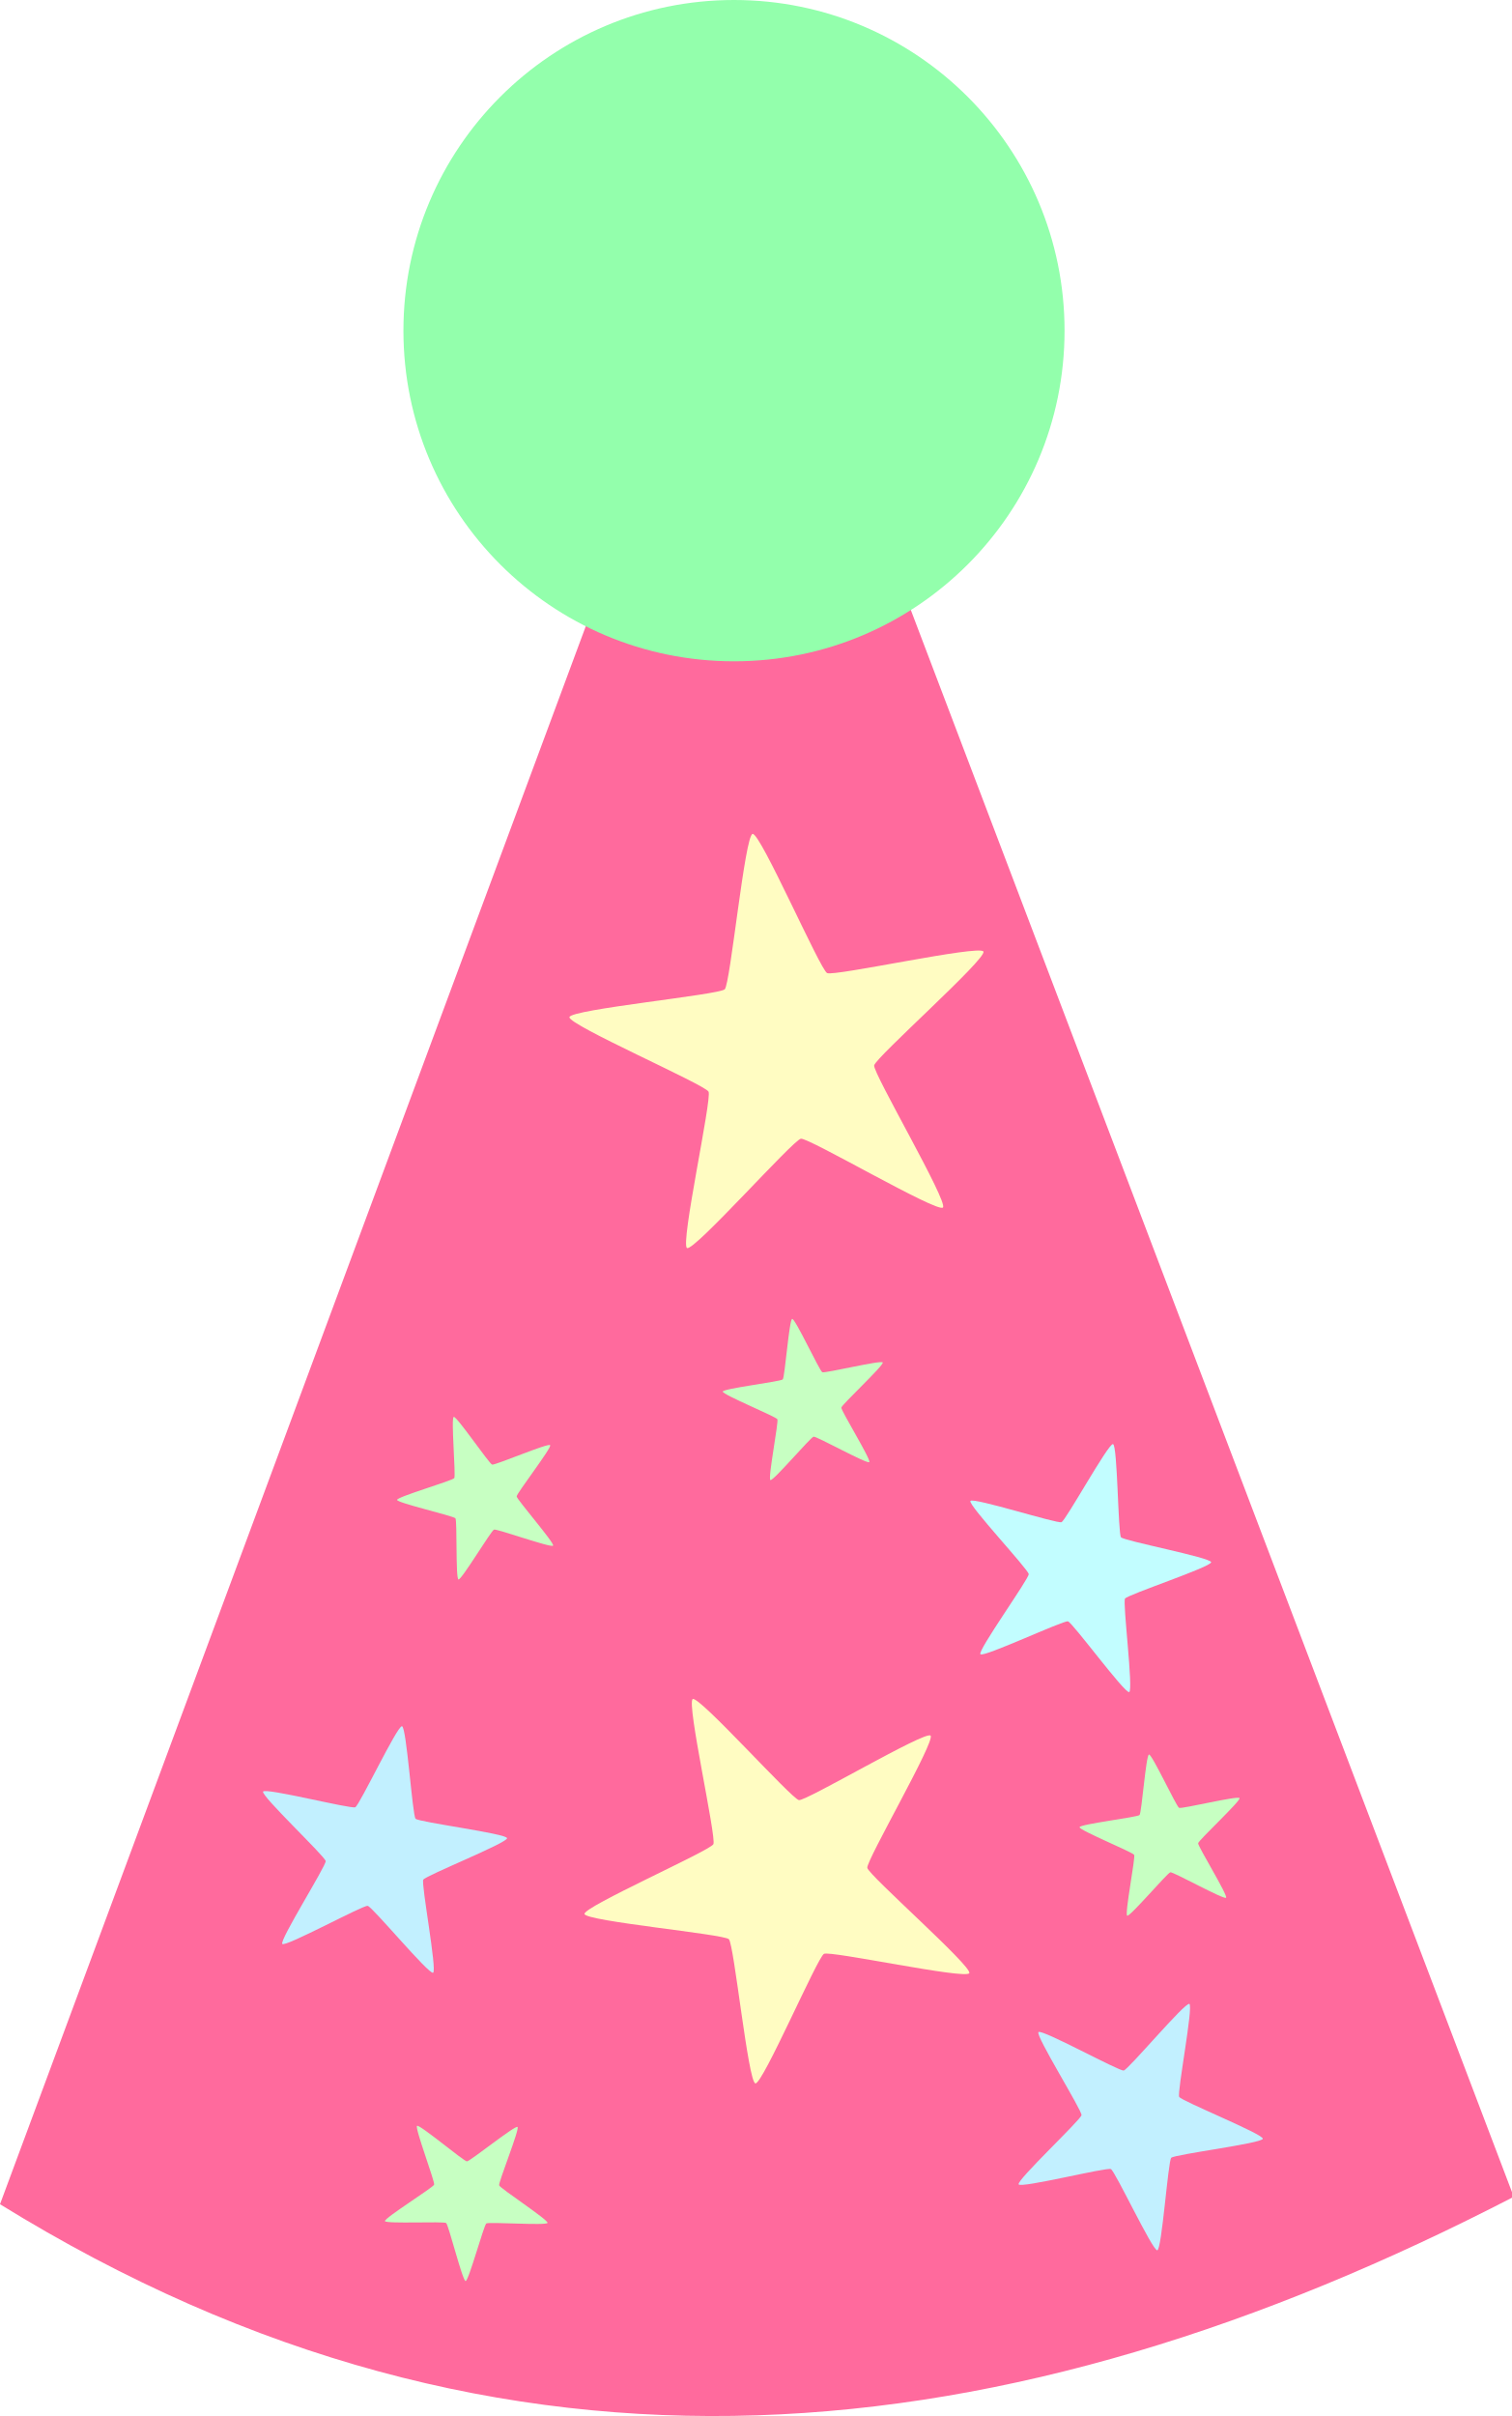
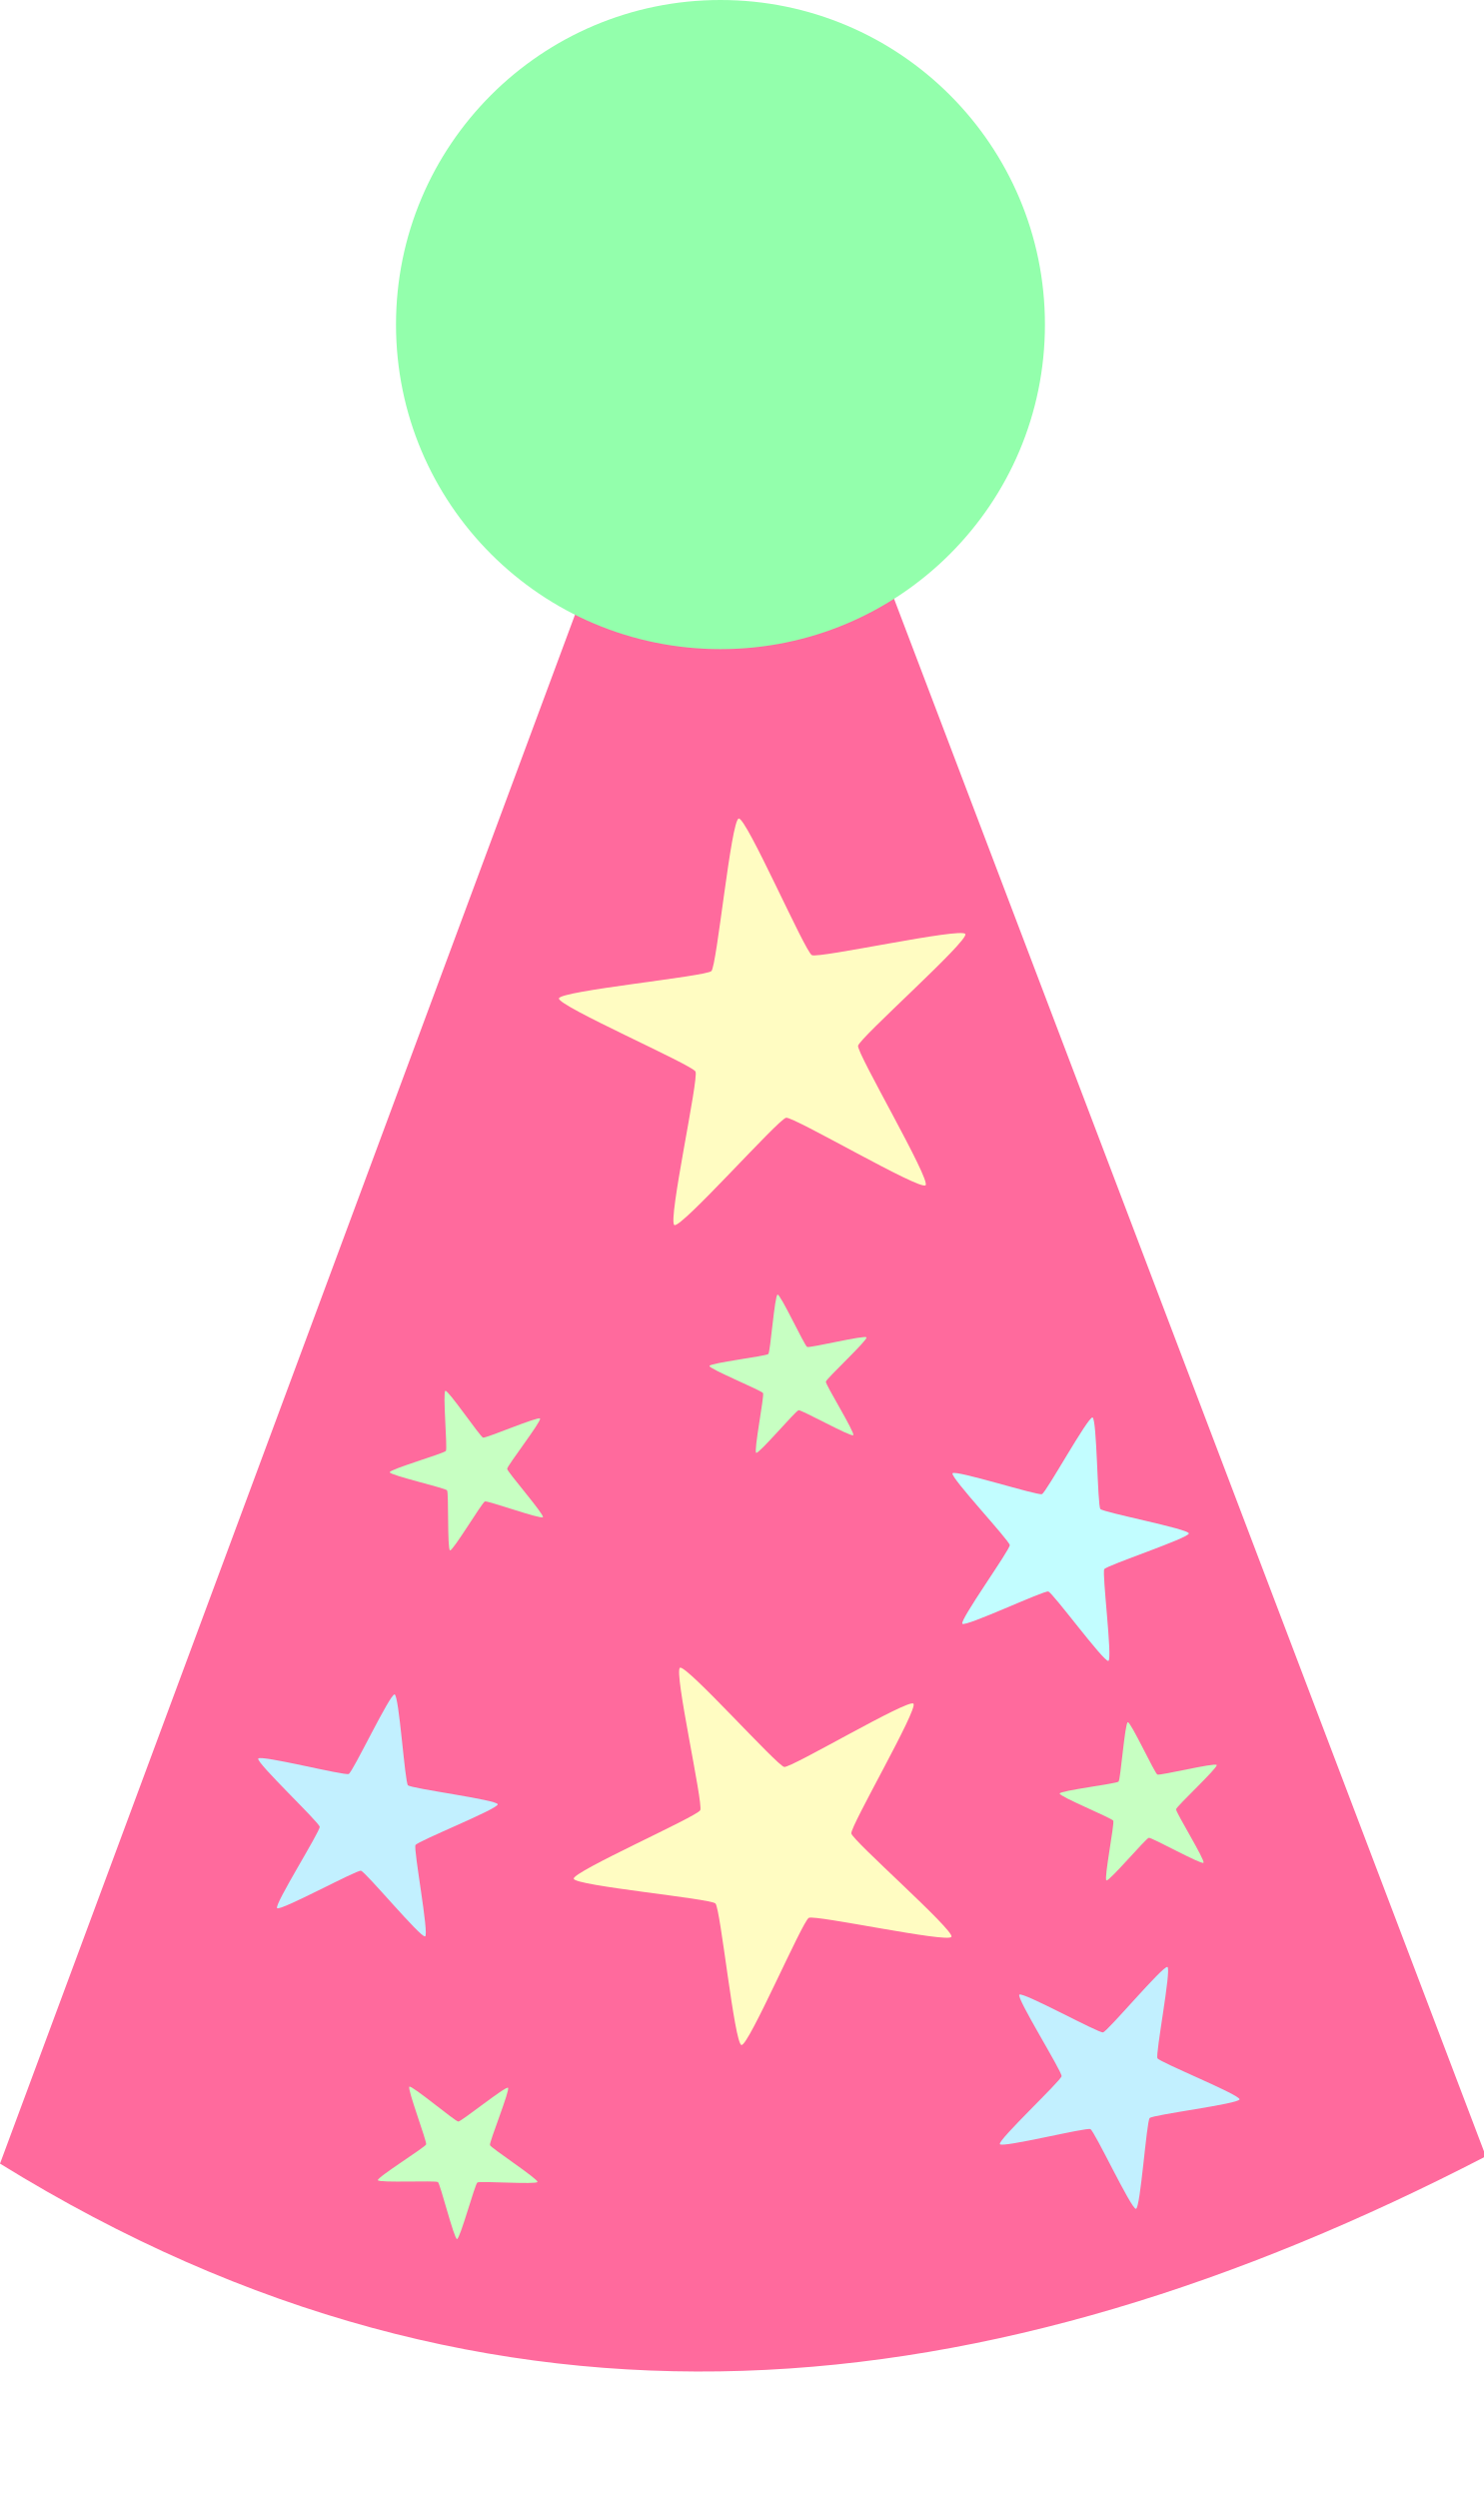
- <svg xmlns="http://www.w3.org/2000/svg" viewBox="0 0 582 930" id="svg2" version="1.1">
+ <svg xmlns="http://www.w3.org/2000/svg" viewBox="0 0 582 980" id="svg2" version="1.1">
  <defs id="defs4" />
  <g id="layer1" transform="translate(-62.85714,-38.16902)">
    <path style="fill:#ff6a9d;fill-opacity:1;fill-rule:nonzero;stroke:none" d="M 62.857,886.648 351.429,109.505 645.714,883.791 C 451.429,984.235 257.143,1006.714 62.857,886.648 z" id="path2985" />
    <path style="fill:#fffcc2;fill-opacity:1;fill-rule:nonzero;stroke:none" id="path3755" d="m 405.714,583.791 c -2.148,2.148 -51.69,-26.952 -54.69,-26.477 -3.001,0.475 -41.125,43.46 -43.832,42.081 -2.707,-1.379 9.66,-57.488 8.281,-60.195 -1.379,-2.707 -54.042,-25.682 -53.566,-28.683 0.475,-3.001 57.66,-8.578 59.808,-10.726 2.148,-2.148 7.725,-59.333 10.726,-59.808 3.001,-0.475 25.976,52.187 28.683,53.566 2.707,1.379 58.816,-10.988 60.195,-8.281 1.379,2.707 -41.606,40.831 -42.081,43.832 -0.475,3.001 28.625,52.542 26.477,54.69 z" transform="translate(20.20305,-80.8122)" />
    <path transform="matrix(0.5575318,0.2008021,-0.2008021,0.5575318,120.643,390.5892)" d="m 405.714,583.791 c -2.148,2.148 -51.69,-26.952 -54.69,-26.477 -3.001,0.475 -41.125,43.46 -43.832,42.081 -2.707,-1.379 9.66,-57.488 8.281,-60.195 -1.379,-2.707 -54.042,-25.682 -53.566,-28.683 0.475,-3.001 57.66,-8.578 59.808,-10.726 2.148,-2.148 7.725,-59.333 10.726,-59.808 3.001,-0.475 25.976,52.187 28.683,53.566 2.707,1.379 58.816,-10.988 60.195,-8.281 1.379,2.707 -41.606,40.831 -42.081,43.832 -0.475,3.001 28.625,52.542 26.477,54.69 z" id="path3757" style="fill:#c2f0ff;fill-opacity:1;fill-rule:nonzero;stroke:none" />
    <path style="fill:#fffcc2;fill-opacity:1;fill-rule:nonzero;stroke:none" id="path3759" d="m 405.714,583.791 c -2.148,2.148 -51.69,-26.952 -54.69,-26.477 -3.001,0.475 -41.125,43.46 -43.832,42.081 -2.707,-1.379 9.66,-57.488 8.281,-60.195 -1.379,-2.707 -54.042,-25.682 -53.566,-28.683 0.475,-3.001 57.66,-8.578 59.808,-10.726 2.148,-2.148 7.725,-59.333 10.726,-59.808 3.001,-0.475 25.976,52.187 28.683,53.566 2.707,1.379 58.816,-10.988 60.195,-8.281 1.379,2.707 -41.606,40.831 -42.081,43.832 -0.475,3.001 28.625,52.542 26.477,54.69 z" transform="matrix(0.5493115,0.7489061,-0.7489061,0.5493115,568.0549,215.6116)" />
    <path transform="matrix(0.3811476,-0.07178754,0.07178754,0.3811476,79.26597,439.7498)" d="m 405.714,583.791 c -2.148,2.148 -51.69,-26.952 -54.69,-26.477 -3.001,0.475 -41.125,43.46 -43.832,42.081 -2.707,-1.379 9.66,-57.488 8.281,-60.195 -1.379,-2.707 -54.042,-25.682 -53.566,-28.683 0.475,-3.001 57.66,-8.578 59.808,-10.726 2.148,-2.148 7.725,-59.333 10.726,-59.808 3.001,-0.475 25.976,52.187 28.683,53.566 2.707,1.379 58.816,-10.988 60.195,-8.281 1.379,2.707 -41.606,40.831 -42.081,43.832 -0.475,3.001 28.625,52.542 26.477,54.69 z" id="path3761" style="fill:#c7ffc2;fill-opacity:1;fill-rule:nonzero;stroke:none" />
    <path style="fill:#c2fdff;fill-opacity:1;fill-rule:nonzero;stroke:none" id="path3763" d="m 405.714,583.791 c -2.148,2.148 -51.69,-26.952 -54.69,-26.477 -3.001,0.475 -41.125,43.46 -43.832,42.081 -2.707,-1.379 9.66,-57.488 8.281,-60.195 -1.379,-2.707 -54.042,-25.682 -53.566,-28.683 0.475,-3.001 57.66,-8.578 59.808,-10.726 2.148,-2.148 7.725,-59.333 10.726,-59.808 3.001,-0.475 25.976,52.187 28.683,53.566 2.707,1.379 58.816,-10.988 60.195,-8.281 1.379,2.707 -41.606,40.831 -42.081,43.832 -0.475,3.001 28.625,52.542 26.477,54.69 z" transform="matrix(0.3908448,-0.4454252,0.4454252,0.3908448,110.5931,592.0576)" />
    <path transform="matrix(0.4696169,-0.3614183,0.3614183,0.4696169,147.5645,733.918)" d="m 405.714,583.791 c -2.148,2.148 -51.69,-26.952 -54.69,-26.477 -3.001,0.475 -41.125,43.46 -43.832,42.081 -2.707,-1.379 9.66,-57.488 8.281,-60.195 -1.379,-2.707 -54.042,-25.682 -53.566,-28.683 0.475,-3.001 57.66,-8.578 59.808,-10.726 2.148,-2.148 7.725,-59.333 10.726,-59.808 3.001,-0.475 25.976,52.187 28.683,53.566 2.707,1.379 58.816,-10.988 60.195,-8.281 1.379,2.707 -41.606,40.831 -42.081,43.832 -0.475,3.001 28.625,52.542 26.477,54.69 z" id="path3765" style="fill:#c2f0ff;fill-opacity:1;fill-rule:nonzero;stroke:none" />
    <path style="fill:#c7ffc2;fill-opacity:1;fill-rule:nonzero;stroke:none" id="path3769" d="m 405.714,583.791 c -2.148,2.148 -51.69,-26.952 -54.69,-26.477 -3.001,0.475 -41.125,43.46 -43.832,42.081 -2.707,-1.379 9.66,-57.488 8.281,-60.195 -1.379,-2.707 -54.042,-25.682 -53.566,-28.683 0.475,-3.001 57.66,-8.578 59.808,-10.726 2.148,-2.148 7.725,-59.333 10.726,-59.808 3.001,-0.475 25.976,52.187 28.683,53.566 2.707,1.379 58.816,-10.988 60.195,-8.281 1.379,2.707 -41.606,40.831 -42.081,43.832 -0.475,3.001 28.625,52.542 26.477,54.69 z" transform="matrix(0.2712527,0.2772164,-0.2772164,0.2712527,293.9152,645.402)" />
    <path transform="matrix(0.128207,0.3660464,-0.3660464,0.128207,658.553,552.2272)" d="m 405.714,583.791 c -2.148,2.148 -51.69,-26.952 -54.69,-26.477 -3.001,0.475 -41.125,43.46 -43.832,42.081 -2.707,-1.379 9.66,-57.488 8.281,-60.195 -1.379,-2.707 -54.042,-25.682 -53.566,-28.683 0.475,-3.001 57.66,-8.578 59.808,-10.726 2.148,-2.148 7.725,-59.333 10.726,-59.808 3.001,-0.475 25.976,52.187 28.683,53.566 2.707,1.379 58.816,-10.988 60.195,-8.281 1.379,2.707 -41.606,40.831 -42.081,43.832 -0.475,3.001 28.625,52.542 26.477,54.69 z" id="path3771" style="fill:#c7ffc2;fill-opacity:1;fill-rule:nonzero;stroke:none" />
    <path style="fill:#c7ffc2;fill-opacity:1;fill-rule:nonzero;stroke:none" id="path3773" d="m 405.714,583.791 c -2.148,2.148 -51.69,-26.952 -54.69,-26.477 -3.001,0.475 -41.125,43.46 -43.832,42.081 -2.707,-1.379 9.66,-57.488 8.281,-60.195 -1.379,-2.707 -54.042,-25.682 -53.566,-28.683 0.475,-3.001 57.66,-8.578 59.808,-10.726 2.148,-2.148 7.725,-59.333 10.726,-59.808 3.001,-0.475 25.976,52.187 28.683,53.566 2.707,1.379 58.816,-10.988 60.195,-8.281 1.379,2.707 -41.606,40.831 -42.081,43.832 -0.475,3.001 28.625,52.542 26.477,54.69 z" transform="matrix(0.128207,0.3660464,-0.3660464,0.128207,521.1723,384.5419)" />
    <path style="fill:#93ffac;fill-opacity:1;fill-rule:nonzero;stroke:none" id="path3777" d="m 478.812,137.164 c 0,70.294 -56.985,127.279 -127.279,127.279 -70.294,0 -127.279,-56.985 -127.279,-127.279 0,-70.294 56.985,-127.279 127.279,-127.279 70.294,0 127.279,56.985 127.279,127.279 z" transform="translate(-6.060915,28.28427)" />
  </g>
</svg>
